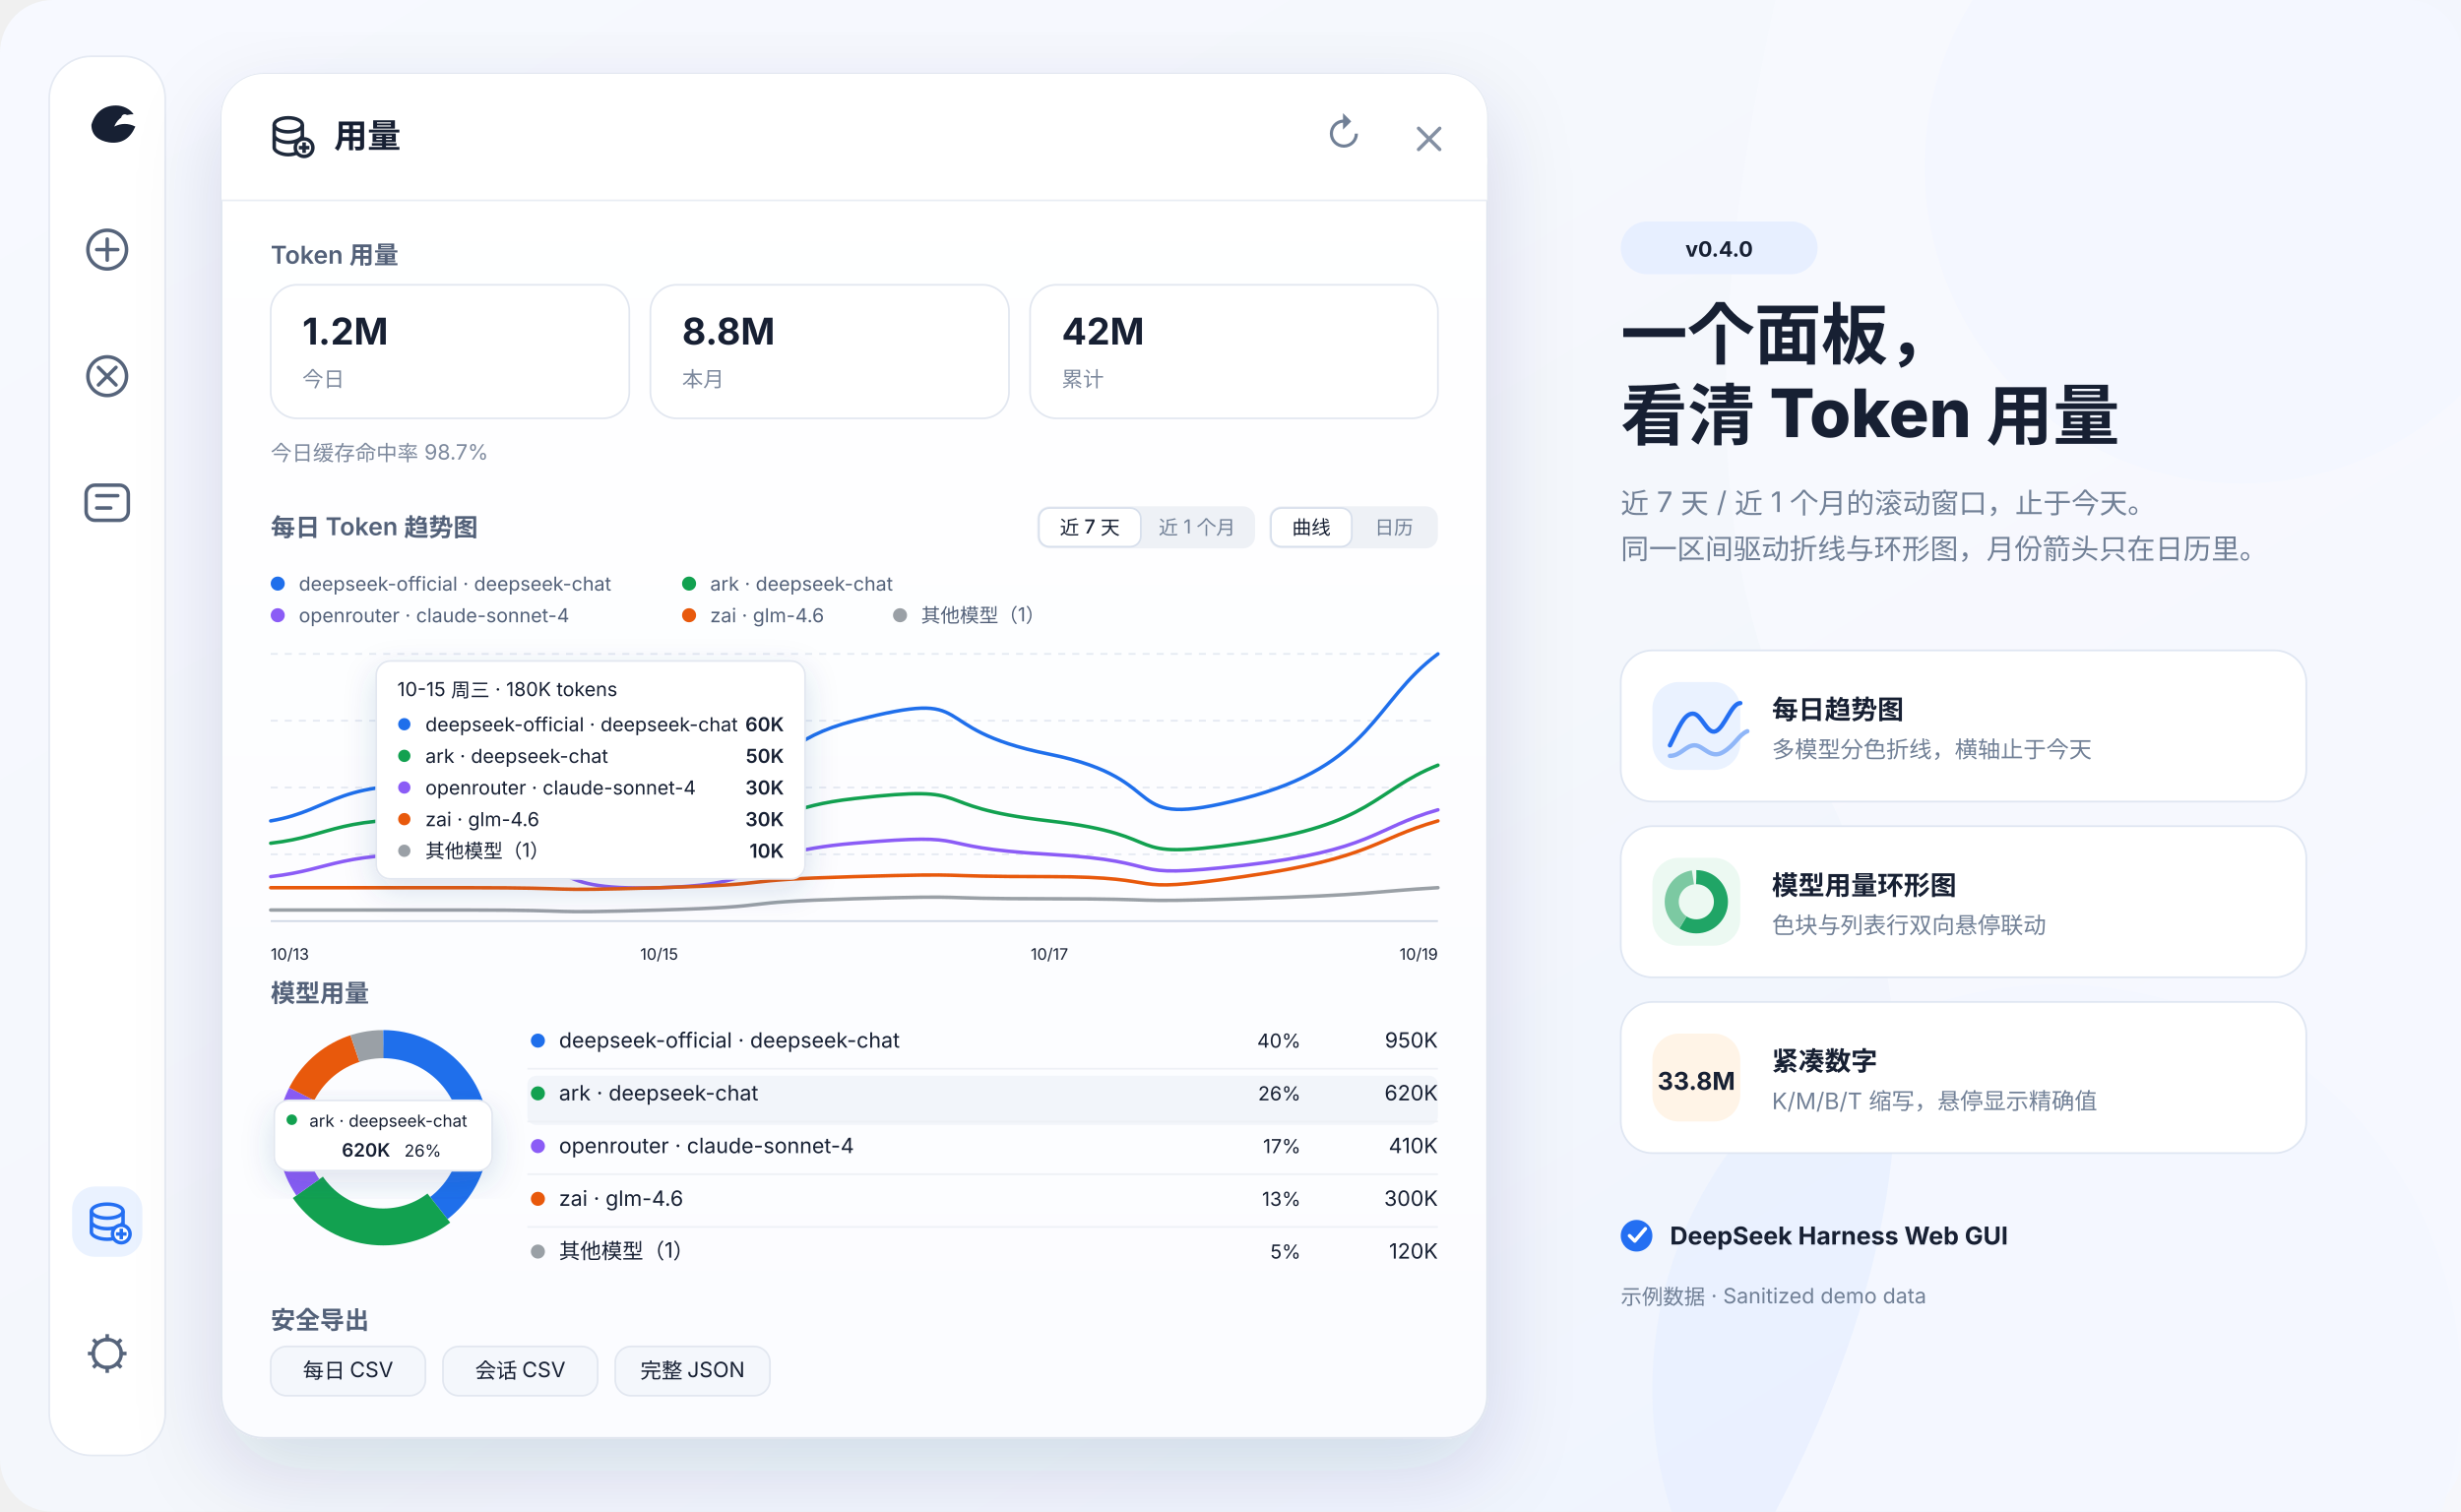
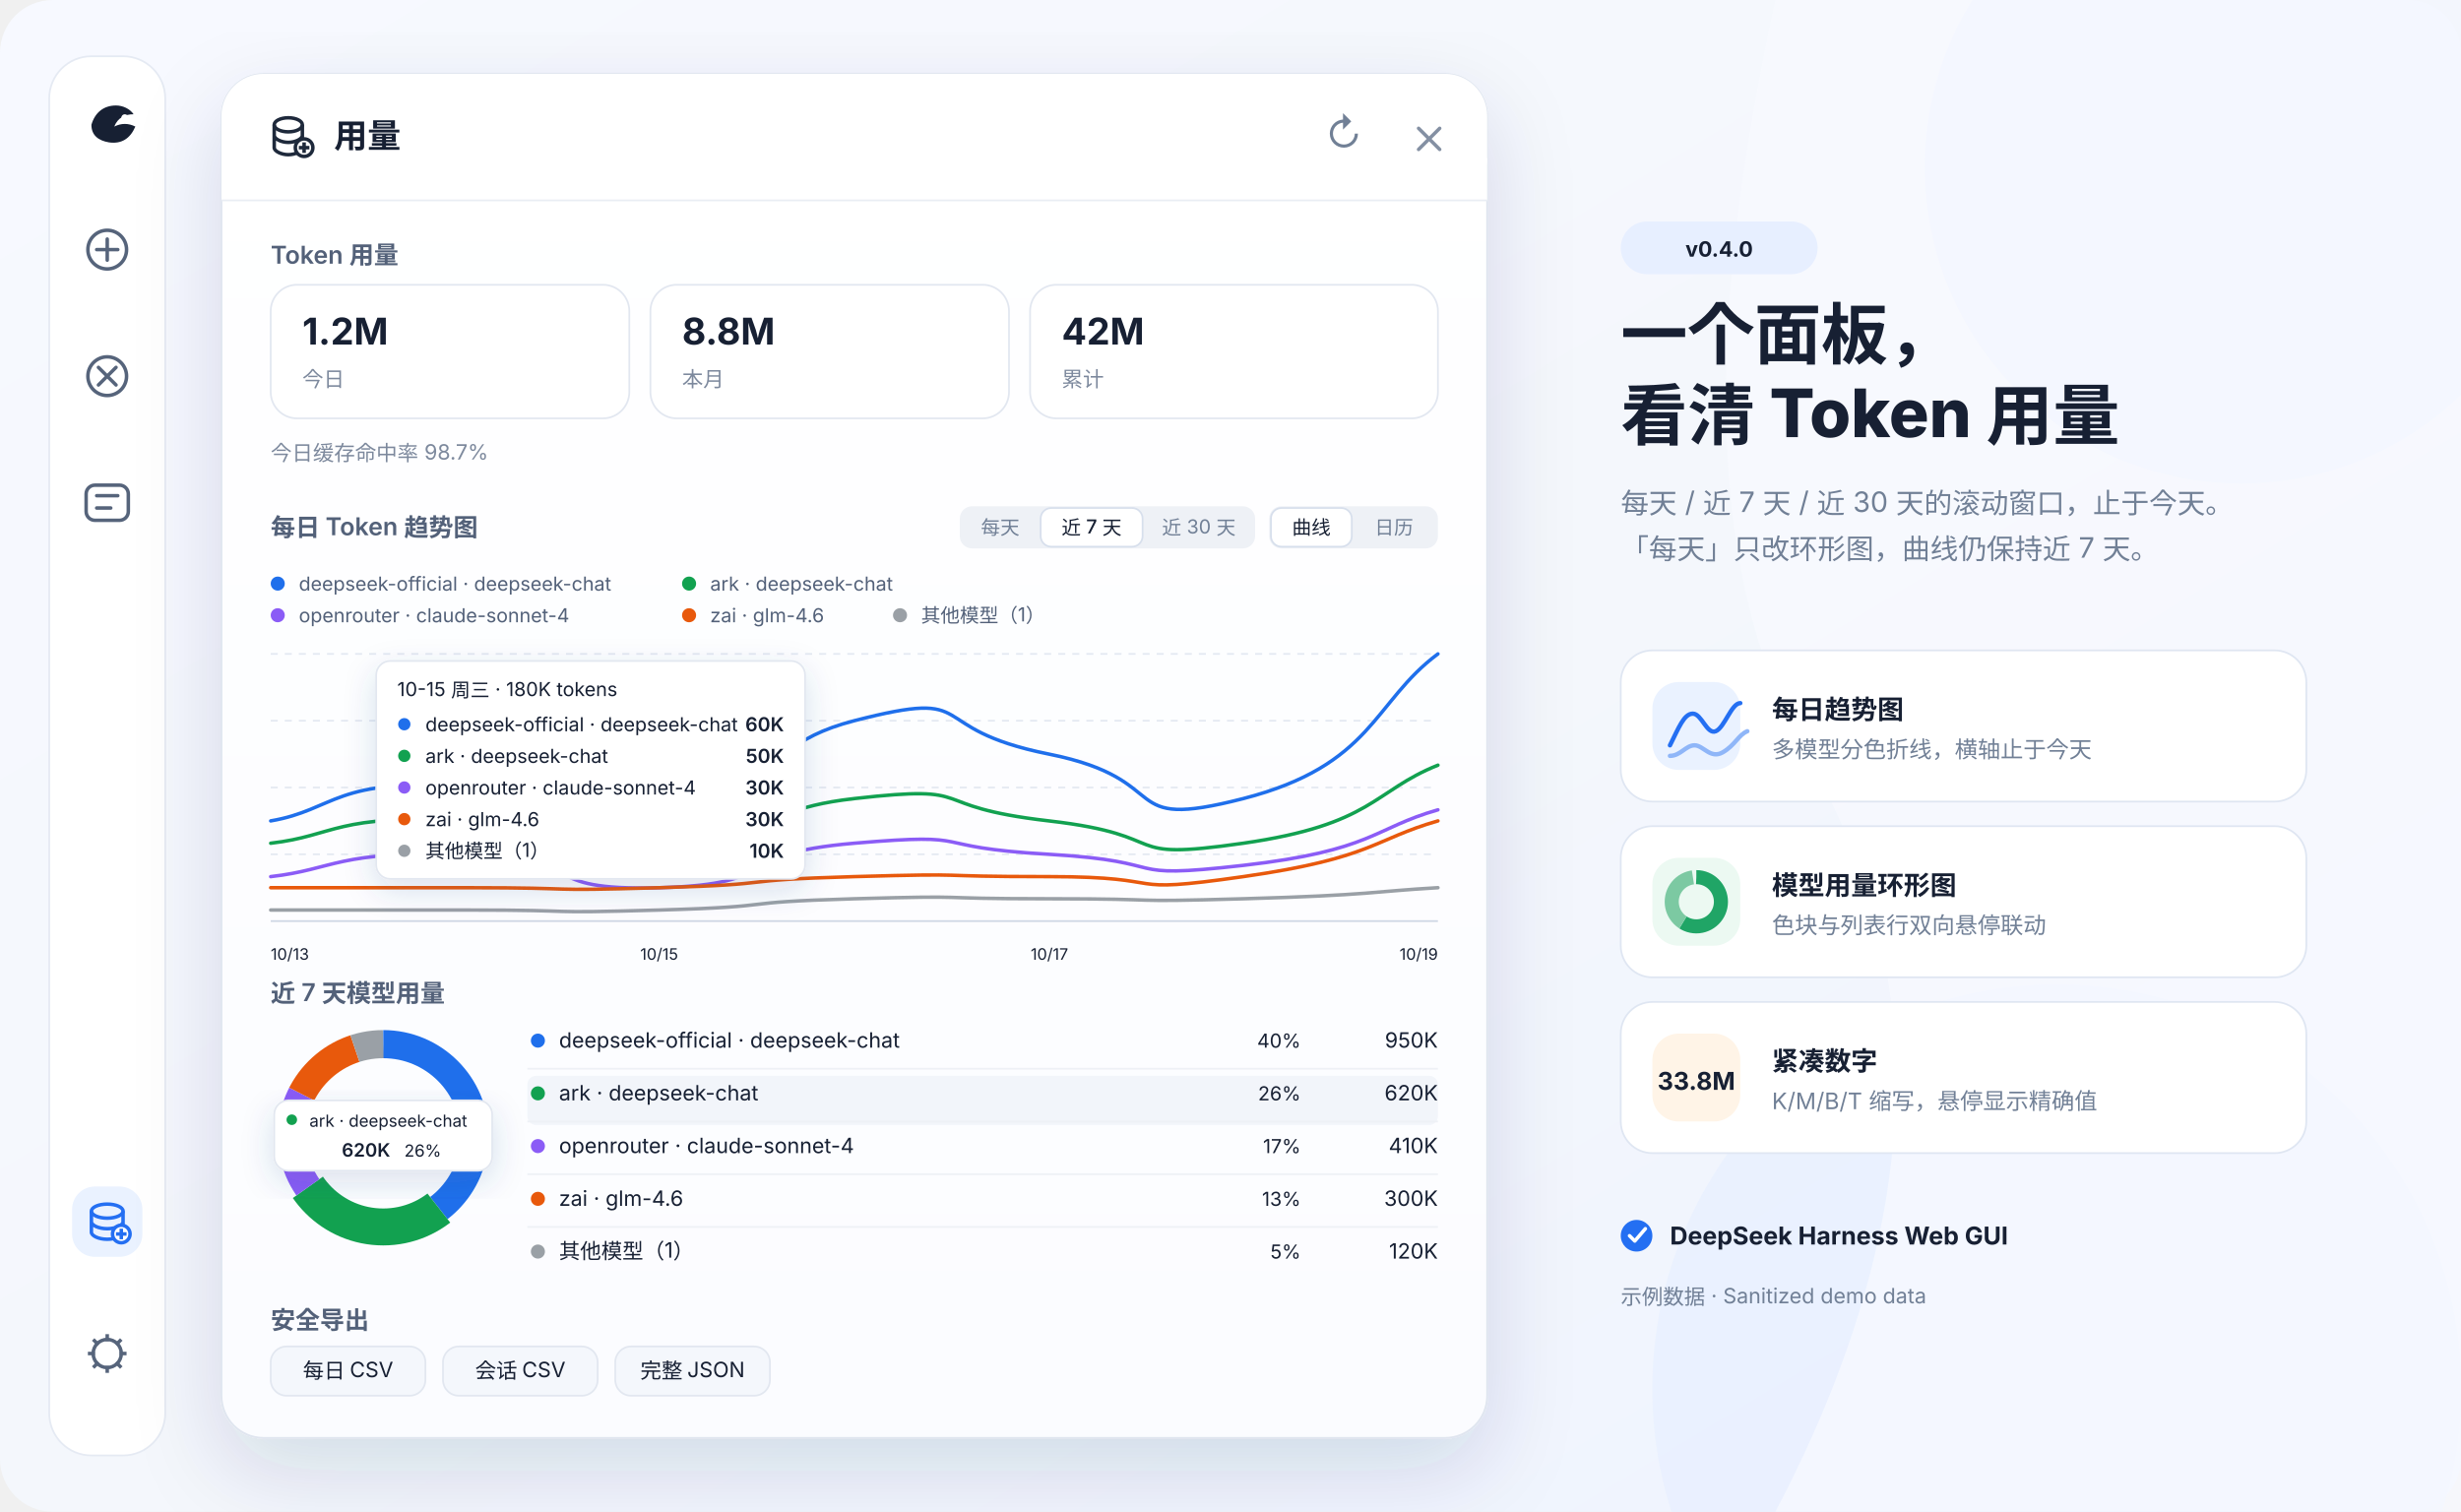
<svg xmlns="http://www.w3.org/2000/svg" width="1400" height="860" viewBox="0 0 1400 860" role="img" aria-labelledby="title desc">
  <defs>
    <linearGradient id="bg" x1="0" y1="0" x2="1" y2="1">
      <stop offset="0" stop-color="#f7f9ff" />
      <stop offset="0.52" stop-color="#f4f7fc" />
      <stop offset="1" stop-color="#eef3ff" />
    </linearGradient>
    <linearGradient id="panel" x1="0" y1="0" x2="0" y2="1">
      <stop offset="0" stop-color="#ffffff" />
      <stop offset="1" stop-color="#fbfcff" />
    </linearGradient>
    <filter id="shadow" x="-20%" y="-20%" width="140%" height="160%">
      <feDropShadow dx="0" dy="18" stdDeviation="24" flood-color="#20355d" flood-opacity="0.14" />
    </filter>
    <filter id="card" x="-30%" y="-30%" width="160%" height="170%">
      <feDropShadow dx="0" dy="6" stdDeviation="9" flood-color="#2b4d88" flood-opacity="0.16" />
    </filter>
    <style>
      text { font-family: Inter, ui-sans-serif, system-ui, -apple-system, BlinkMacSystemFont, "Segoe UI", "Microsoft YaHei", sans-serif; fill: #172033; }
      .muted { fill: #718096; }
      .label { fill: #536179; font-size: 14px; font-weight: 600; }
      .tiny { fill: #7d899d; font-size: 12px; }
      .tick { fill: #8a95a6; font-size: 9px; }
      .legend { fill: #536179; font-size: 11px; }
      .seg { font-size: 11px; }
      .row { font-size: 12px; }
    </style>
  </defs>
  <rect width="1400" height="860" rx="30" fill="url(#bg)" />
  <circle cx="1275" cy="95" r="180" fill="#dfeaff" opacity="0.55" />
  <circle cx="1170" cy="790" r="230" fill="#e6efff" opacity="0.66" />
  <path d="M1010 0h390v860h-390c84-160 91-302 20-426C969 328 970 183 1010 0Z" fill="#f8faff" opacity="0.72" />
  <rect x="28" y="32" width="66" height="796" rx="24" fill="#ffffff" stroke="#e5eaf3" />
  <g transform="translate(48 55)">
    <path d="M4 16c2-7 7-11 14-11 4 0 8 2 10 5-5 0-9 2-11 7 4-2 8-2 12 0-3 7-8 10-15 9-6-1-10-4-10-10Z" fill="#172033" />
    <circle cx="23" cy="12" r="2" fill="#ffffff" />
  </g>
  <g fill="none" stroke="#56647b" stroke-width="2" stroke-linecap="round">
    <circle cx="61" cy="142" r="11" />
    <path d="M61 136v12M55 142h12" />
    <circle cx="61" cy="214" r="11" />
    <path d="M56 209l10 10M66 209l-10 10" />
    <rect x="49" y="276" width="24" height="20" rx="5" />
    <path d="M55 282h12M55 289h8" />
  </g>
  <rect x="41" y="675" width="40" height="40" rx="13" fill="#eaf2ff" />
  <g transform="translate(50 684)" fill="none" stroke="#246ff2" stroke-width="2">
    <ellipse cx="11" cy="5" rx="9" ry="4" />
    <path d="M2 5v12c0 2 4 4 9 4s9-2 9-4V5M2 11c0 2 4 4 9 4s9-2 9-4" />
    <circle cx="19" cy="18" r="5" fill="#fff" />
    <path d="M19 15v6M16 18h6" />
  </g>
  <g transform="translate(49 758)" fill="none" stroke="#56647b" stroke-width="2">
    <circle cx="12" cy="12" r="8" />
    <path d="M12 1v4M12 19v4M1 12h4M19 12h4M4 4l3 3M17 17l3 3M20 4l-3 3M7 17l-3 3" />
  </g>
  <g filter="url(#shadow)">
    <rect x="126" y="42" width="720" height="776" rx="24" fill="url(#panel)" stroke="#dfe5ef" />
  </g>
  <rect x="126" y="42" width="720" height="72" rx="24" fill="#ffffff" />
  <path d="M126 90h720v24H126Z" fill="#ffffff" />
  <line x1="126" y1="114" x2="846" y2="114" stroke="#e9edf4" />
  <g transform="translate(154 66)" fill="none" stroke="#1e293b" stroke-width="2">
    <ellipse cx="10" cy="5" rx="8" ry="4" />
    <path d="M2 5v13c0 2 4 4 8 4s8-2 8-4V5M2 11c0 2 4 4 8 4s8-2 8-4" />
    <circle cx="19" cy="18" r="5" fill="#fff" />
    <path d="M19 15v6M16 18h6" />
  </g>
  <text x="190" y="84" font-size="19" font-weight="700">用量</text>
  <text x="754" y="84" font-size="22" class="muted">↻</text>
  <path d="M807 73l12 12M819 73l-12 12" stroke="#8490a3" stroke-width="2" stroke-linecap="round" />
  <text x="154" y="150" class="label">Token 用量</text>
  <g>
    <rect x="154" y="162" width="204" height="76" rx="15" fill="#ffffff" stroke="#e2e7f0" />
    <text x="172" y="196" font-size="21" font-weight="750">1.2M</text>
    <text x="172" y="220" class="tiny">今日</text>
    <rect x="370" y="162" width="204" height="76" rx="15" fill="#ffffff" stroke="#e2e7f0" />
    <text x="388" y="196" font-size="21" font-weight="750">8.8M</text>
    <text x="388" y="220" class="tiny">本月</text>
    <rect x="586" y="162" width="232" height="76" rx="15" fill="#ffffff" stroke="#e2e7f0" />
    <text x="604" y="196" font-size="21" font-weight="750">42M</text>
    <text x="604" y="220" class="tiny">累计</text>
  </g>
  <text x="154" y="262" class="tiny">今日缓存命中率 98.7%</text>
  <text x="154" y="305" class="label">每日 Token 趋势图</text>
  <g>
-     <rect x="590" y="288" width="124" height="24" rx="7" fill="#eef1f6" />
-     <rect x="591" y="289" width="58" height="22" rx="6" fill="#ffffff" stroke="#d7dfec" />
-     <text x="620" y="304" class="seg" text-anchor="middle" font-weight="500">近 7 天</text>
-     <text x="681" y="304" class="seg muted" text-anchor="middle">近 1 个月</text>
+     <rect x="546" y="288" width="168" height="24" rx="7" fill="#eef1f6" />
+     <text x="569" y="304" class="seg muted" text-anchor="middle">每天</text>
+     <rect x="592" y="289" width="58" height="22" rx="6" fill="#ffffff" stroke="#d7dfec" />
+     <text x="621" y="304" class="seg" text-anchor="middle" font-weight="500">近 7 天</text>
+     <text x="682" y="304" class="seg muted" text-anchor="middle">近 30 天</text>
  </g>
  <g>
    <rect x="722" y="288" width="96" height="24" rx="7" fill="#eef1f6" />
    <rect x="723" y="289" width="46" height="22" rx="6" fill="#ffffff" stroke="#d7dfec" />
    <text x="746" y="304" class="seg" text-anchor="middle" font-weight="500">曲线</text>
    <text x="793" y="304" class="seg muted" text-anchor="middle">日历</text>
  </g>
  <g>
    <circle cx="158" cy="332" r="4" fill="#1f6feb" />
    <text x="170" y="336" class="legend">deepseek-official · deepseek-chat</text>
    <circle cx="392" cy="332" r="4" fill="#12a150" />
    <text x="404" y="336" class="legend">ark · deepseek-chat</text>
    <circle cx="158" cy="350" r="4" fill="#8b5cf6" />
    <text x="170" y="354" class="legend">openrouter · claude-sonnet-4</text>
    <circle cx="392" cy="350" r="4" fill="#e8590c" />
    <text x="404" y="354" class="legend">zai · glm-4.6</text>
    <circle cx="512" cy="350" r="4" fill="#9aa0a6" />
    <text x="524" y="354" class="legend">其他模型（1）</text>
  </g>
  <g stroke="#e4e9f2" stroke-width="1" stroke-dasharray="4 4">
    <line x1="154" y1="372" x2="818" y2="372" />
    <line x1="154" y1="410" x2="818" y2="410" />
    <line x1="154" y1="448" x2="818" y2="448" />
    <line x1="154" y1="486" x2="818" y2="486" />
  </g>
  <line x1="154" y1="524" x2="818" y2="524" stroke="#cfd7e5" stroke-width="1" />
  <g fill="none" stroke-width="2" stroke-linecap="round" stroke-linejoin="round">
    <path stroke="#1f6feb" d="M 154 467 C 190.9 460.7 190.9 441.7 264.7 448 C 338.5 454.3 301.5 498.7 375.3 486 C 449.1 473.3 412.2 429.0 486 410 C 559.8 391.0 522.9 414.2 596.7 429 C 670.5 443.8 633.5 473.3 707.3 454.3 C 781.1 435.3 781.1 399.4 818 372" />
    <path stroke="#12a150" d="M 154 479.7 C 190.9 475.5 190.9 462.8 264.7 467 C 338.5 471.2 301.5 496.5 375.3 492.3 C 449.1 488.1 412.2 462.7 486 454.3 C 559.8 445.9 522.9 458.5 596.7 467 C 670.5 475.5 633.5 490.3 707.3 479.7 C 781.1 469.1 781.1 450.1 818 435.3" />
    <path stroke="#8b5cf6" d="M 154 498.7 C 190.9 494.5 190.9 483.9 264.7 486 C 338.5 488.1 301.5 507.1 375.3 505 C 449.1 502.9 412.2 486.0 486 479.7 C 559.8 473.4 522.9 481.8 596.7 486 C 670.5 490.2 633.5 500.7 707.3 492.3 C 781.1 483.9 781.1 471.2 818 460.7" />
    <path stroke="#e8590c" d="M 154 505 C 190.9 505.0 190.9 505.0 264.7 505 C 338.5 505.0 301.5 507.1 375.3 505 C 449.1 502.9 412.2 500.8 486 498.7 C 559.8 496.6 522.9 498.7 596.7 498.7 C 670.5 498.7 633.5 509.3 707.3 498.7 C 781.1 488.1 781.1 477.6 818 467" />
    <path stroke="#9aa0a6" d="M 154 517.7 C 190.9 517.7 190.9 517.7 264.7 517.7 C 338.5 517.7 301.5 519.8 375.3 517.7 C 449.1 515.6 412.2 513.4 486 511.3 C 559.8 509.2 522.9 511.3 596.7 511.3 C 670.5 511.3 633.5 513.4 707.3 511.3 C 781.1 509.2 781.1 507.1 818 505" />
  </g>
  <g filter="url(#card)">
    <rect x="214" y="376" width="244" height="124" rx="8" fill="#ffffff" stroke="#e2e7f0" />
  </g>
  <text x="226" y="396" font-size="11" fill="#718096">10-15 周三 · 180K tokens</text>
  <g>
    <circle cx="230" cy="412" r="3.5" fill="#1f6feb" />
    <text x="242" y="416" font-size="11" fill="#536179">deepseek-official · deepseek-chat</text>
    <text x="446" y="416" font-size="11" font-weight="600" text-anchor="end">60K</text>
    <circle cx="230" cy="430" r="3.5" fill="#12a150" />
    <text x="242" y="434" font-size="11" fill="#536179">ark · deepseek-chat</text>
    <text x="446" y="434" font-size="11" font-weight="600" text-anchor="end">50K</text>
    <circle cx="230" cy="448" r="3.5" fill="#8b5cf6" />
    <text x="242" y="452" font-size="11" fill="#536179">openrouter · claude-sonnet-4</text>
    <text x="446" y="452" font-size="11" font-weight="600" text-anchor="end">30K</text>
    <circle cx="230" cy="466" r="3.5" fill="#e8590c" />
    <text x="242" y="470" font-size="11" fill="#536179">zai · glm-4.6</text>
    <text x="446" y="470" font-size="11" font-weight="600" text-anchor="end">30K</text>
    <circle cx="230" cy="484" r="3.5" fill="#9aa0a6" />
    <text x="242" y="488" font-size="11" fill="#536179">其他模型（1）</text>
    <text x="446" y="488" font-size="11" font-weight="600" text-anchor="end">10K</text>
  </g>
  <g class="tick">
    <text x="154" y="546">10/13</text>
    <text x="375" y="546" text-anchor="middle">10/15</text>
    <text x="597" y="546" text-anchor="middle">10/17</text>
    <text x="818" y="546" text-anchor="end">10/19</text>
  </g>
-   <text x="154" y="570" class="label">模型用量</text>
+   <text x="154" y="570" class="label">近 7 天模型用量</text>
  <g>
    <circle cx="218" cy="646" r="52" fill="none" stroke="#1f6feb" stroke-width="16" stroke-dasharray="129.33 326.73" stroke-dashoffset="0" transform="rotate(-90 218 646)" />
    <circle cx="218" cy="646" r="52" fill="none" stroke="#12a150" stroke-width="21" stroke-dasharray="84.4 326.73" stroke-dashoffset="-129.33" transform="rotate(-90 218 646)" />
    <circle cx="218" cy="646" r="52" fill="none" stroke="#8b5cf6" stroke-width="16" stroke-dasharray="55.82 326.73" stroke-dashoffset="-213.73" transform="rotate(-90 218 646)" />
    <circle cx="218" cy="646" r="52" fill="none" stroke="#e8590c" stroke-width="16" stroke-dasharray="40.84 326.73" stroke-dashoffset="-269.55" transform="rotate(-90 218 646)" />
    <circle cx="218" cy="646" r="52" fill="none" stroke="#9aa0a6" stroke-width="16" stroke-dasharray="16.34 326.73" stroke-dashoffset="-310.39" transform="rotate(-90 218 646)" />
  </g>
  <g filter="url(#card)">
    <rect x="156" y="626" width="124" height="40" rx="8" fill="#ffffff" stroke="#e2e7f0" />
  </g>
  <circle cx="166" cy="637" r="3" fill="#12a150" />
  <text x="176" y="641" font-size="9.5" fill="#536179">ark · deepseek-chat</text>
  <text x="222" y="658" font-size="10.5" font-weight="600" text-anchor="end">620K</text>
  <text x="230" y="658" font-size="9.5" fill="#7d899d">26%</text>
  <g class="row">
    <circle cx="306" cy="592" r="4" fill="#1f6feb" />
    <text x="318" y="596" fill="#536179">deepseek-official · deepseek-chat</text>
    <text x="740" y="596" font-size="11" text-anchor="end" fill="#8a95a6">40%</text>
    <text x="818" y="596" text-anchor="end">950K</text>
    <line x1="300" y1="608" x2="818" y2="608" stroke="#eef1f6" />
    <rect x="300" y="612" width="518" height="28" rx="5" fill="#f2f5fa" />
    <circle cx="306" cy="622" r="4" fill="#12a150" />
    <text x="318" y="626" fill="#536179">ark · deepseek-chat</text>
    <text x="740" y="626" font-size="11" text-anchor="end" fill="#8a95a6">26%</text>
    <text x="818" y="626" text-anchor="end">620K</text>
    <line x1="300" y1="638" x2="818" y2="638" stroke="#eef1f6" />
    <circle cx="306" cy="652" r="4" fill="#8b5cf6" />
    <text x="318" y="656" fill="#536179">openrouter · claude-sonnet-4</text>
    <text x="740" y="656" font-size="11" text-anchor="end" fill="#8a95a6">17%</text>
    <text x="818" y="656" text-anchor="end">410K</text>
    <line x1="300" y1="668" x2="818" y2="668" stroke="#eef1f6" />
    <circle cx="306" cy="682" r="4" fill="#e8590c" />
    <text x="318" y="686" fill="#536179">zai · glm-4.6</text>
    <text x="740" y="686" font-size="11" text-anchor="end" fill="#8a95a6">13%</text>
    <text x="818" y="686" text-anchor="end">300K</text>
    <line x1="300" y1="698" x2="818" y2="698" stroke="#eef1f6" />
    <circle cx="306" cy="712" r="4" fill="#9aa0a6" />
    <text x="318" y="716" fill="#536179">其他模型（1）</text>
    <text x="740" y="716" font-size="11" text-anchor="end" fill="#8a95a6">5%</text>
    <text x="818" y="716" text-anchor="end">120K</text>
  </g>
  <text x="154" y="756" class="label">安全导出</text>
  <g>
    <rect x="154" y="766" width="88" height="28" rx="9" fill="#f4f7fc" stroke="#e2e7f0" />
    <text x="198" y="784" font-size="12" text-anchor="middle" fill="#2b4d88">每日 CSV</text>
    <rect x="252" y="766" width="88" height="28" rx="9" fill="#f4f7fc" stroke="#e2e7f0" />
    <text x="296" y="784" font-size="12" text-anchor="middle" fill="#2b4d88">会话 CSV</text>
    <rect x="350" y="766" width="88" height="28" rx="9" fill="#f4f7fc" stroke="#e2e7f0" />
    <text x="394" y="784" font-size="12" text-anchor="middle" fill="#2b4d88">完整 JSON</text>
  </g>
  <g transform="translate(922 126)">
    <rect x="0" y="0" width="112" height="30" rx="15" fill="#e7efff" />
    <text x="56" y="20" text-anchor="middle" fill="#2468db" font-size="12" font-weight="750">v0.4.0</text>
    <text x="0" y="78" font-size="38" font-weight="800">一个面板，</text>
    <text x="0" y="124" font-size="38" font-weight="800">看清 Token 用量</text>
-     <text x="0" y="166" font-size="16" class="muted">近 7 天 / 近 1 个月的滚动窗口，止于今天。</text>
-     <text x="0" y="192" font-size="16" class="muted">同一区间驱动折线与环形图，月份箭头只在日历里。</text>
+     <text x="0" y="166" font-size="16" class="muted">每天 / 近 7 天 / 近 30 天的滚动窗口，止于今天。</text>
+     <text x="0" y="192" font-size="16" class="muted">「每天」只改环形图，曲线仍保持近 7 天。</text>
    <g transform="translate(0 244)">
      <rect width="390" height="86" rx="18" fill="#ffffff" stroke="#dfe6f2" />
      <rect x="18" y="18" width="50" height="50" rx="15" fill="#eaf2ff" />
      <g fill="none" stroke="#246ff2" stroke-width="2.5" stroke-linecap="round" stroke-linejoin="round">
        <path d="M28 54c5-10 8-18 13-18s8 12 13 10 9-16 14-16" />
        <path d="M28 60c6 0 9-6 14-6s9 8 16 4 9-10 14-12" stroke="#8fb6f8" />
      </g>
      <text x="86" y="39" font-size="15" font-weight="750">每日趋势图</text>
      <text x="86" y="61" font-size="13" class="muted">多模型分色折线，横轴止于今天</text>
    </g>
    <g transform="translate(0 344)">
      <rect width="390" height="86" rx="18" fill="#ffffff" stroke="#dfe6f2" />
      <rect x="18" y="18" width="50" height="50" rx="15" fill="#ecf9f2" />
      <g transform="rotate(-90 43 43)">
        <circle cx="43" cy="43" r="14" fill="none" stroke="#20a566" stroke-width="8" stroke-dasharray="52 88" />
        <circle cx="43" cy="43" r="14" fill="none" stroke="#7cc9a2" stroke-width="8" stroke-dasharray="34 88" stroke-dashoffset="-52" />
      </g>
      <text x="86" y="39" font-size="15" font-weight="750">模型用量环形图</text>
      <text x="86" y="61" font-size="13" class="muted">色块与列表行双向悬停联动</text>
    </g>
    <g transform="translate(0 444)">
      <rect width="390" height="86" rx="18" fill="#ffffff" stroke="#dfe6f2" />
      <rect x="18" y="18" width="50" height="50" rx="15" fill="#fff4e7" />
      <text x="43" y="50" text-anchor="middle" fill="#e58a25" font-size="14" font-weight="750">33.8M</text>
      <text x="86" y="39" font-size="15" font-weight="750">紧凑数字</text>
      <text x="86" y="61" font-size="13" class="muted">K/M/B/T 缩写，悬停显示精确值</text>
    </g>
    <g transform="translate(0 568)">
      <circle cx="9" cy="9" r="9" fill="#246ff2" />
      <path d="M5 9l3 3 6-7" fill="none" stroke="#fff" stroke-width="2" stroke-linecap="round" stroke-linejoin="round" />
      <text x="28" y="14" font-size="14" font-weight="650">DeepSeek Harness Web GUI</text>
      <text x="0" y="48" font-size="12" class="muted">示例数据 · Sanitized demo data</text>
    </g>
  </g>
</svg>
